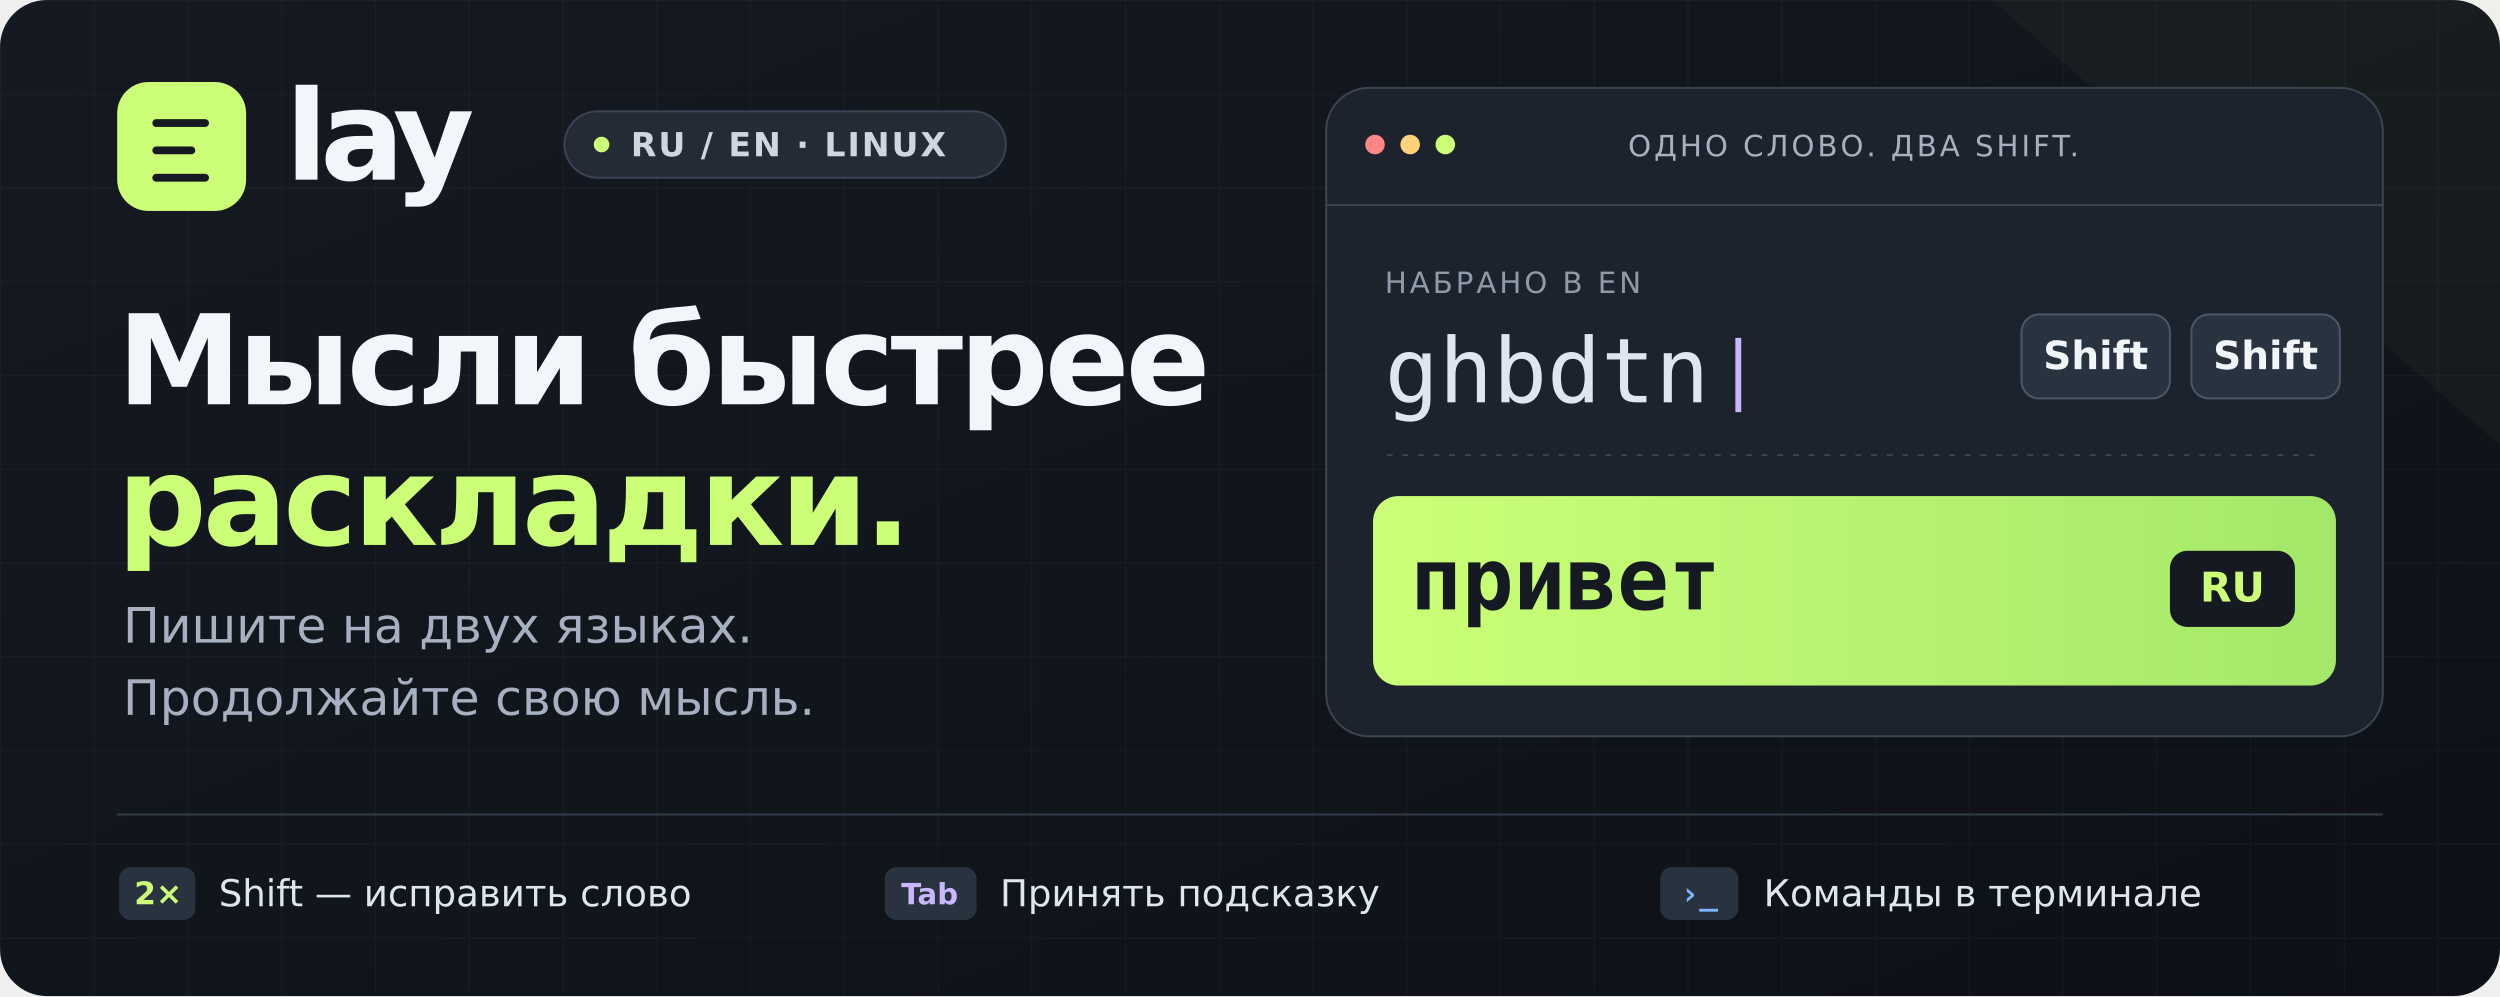
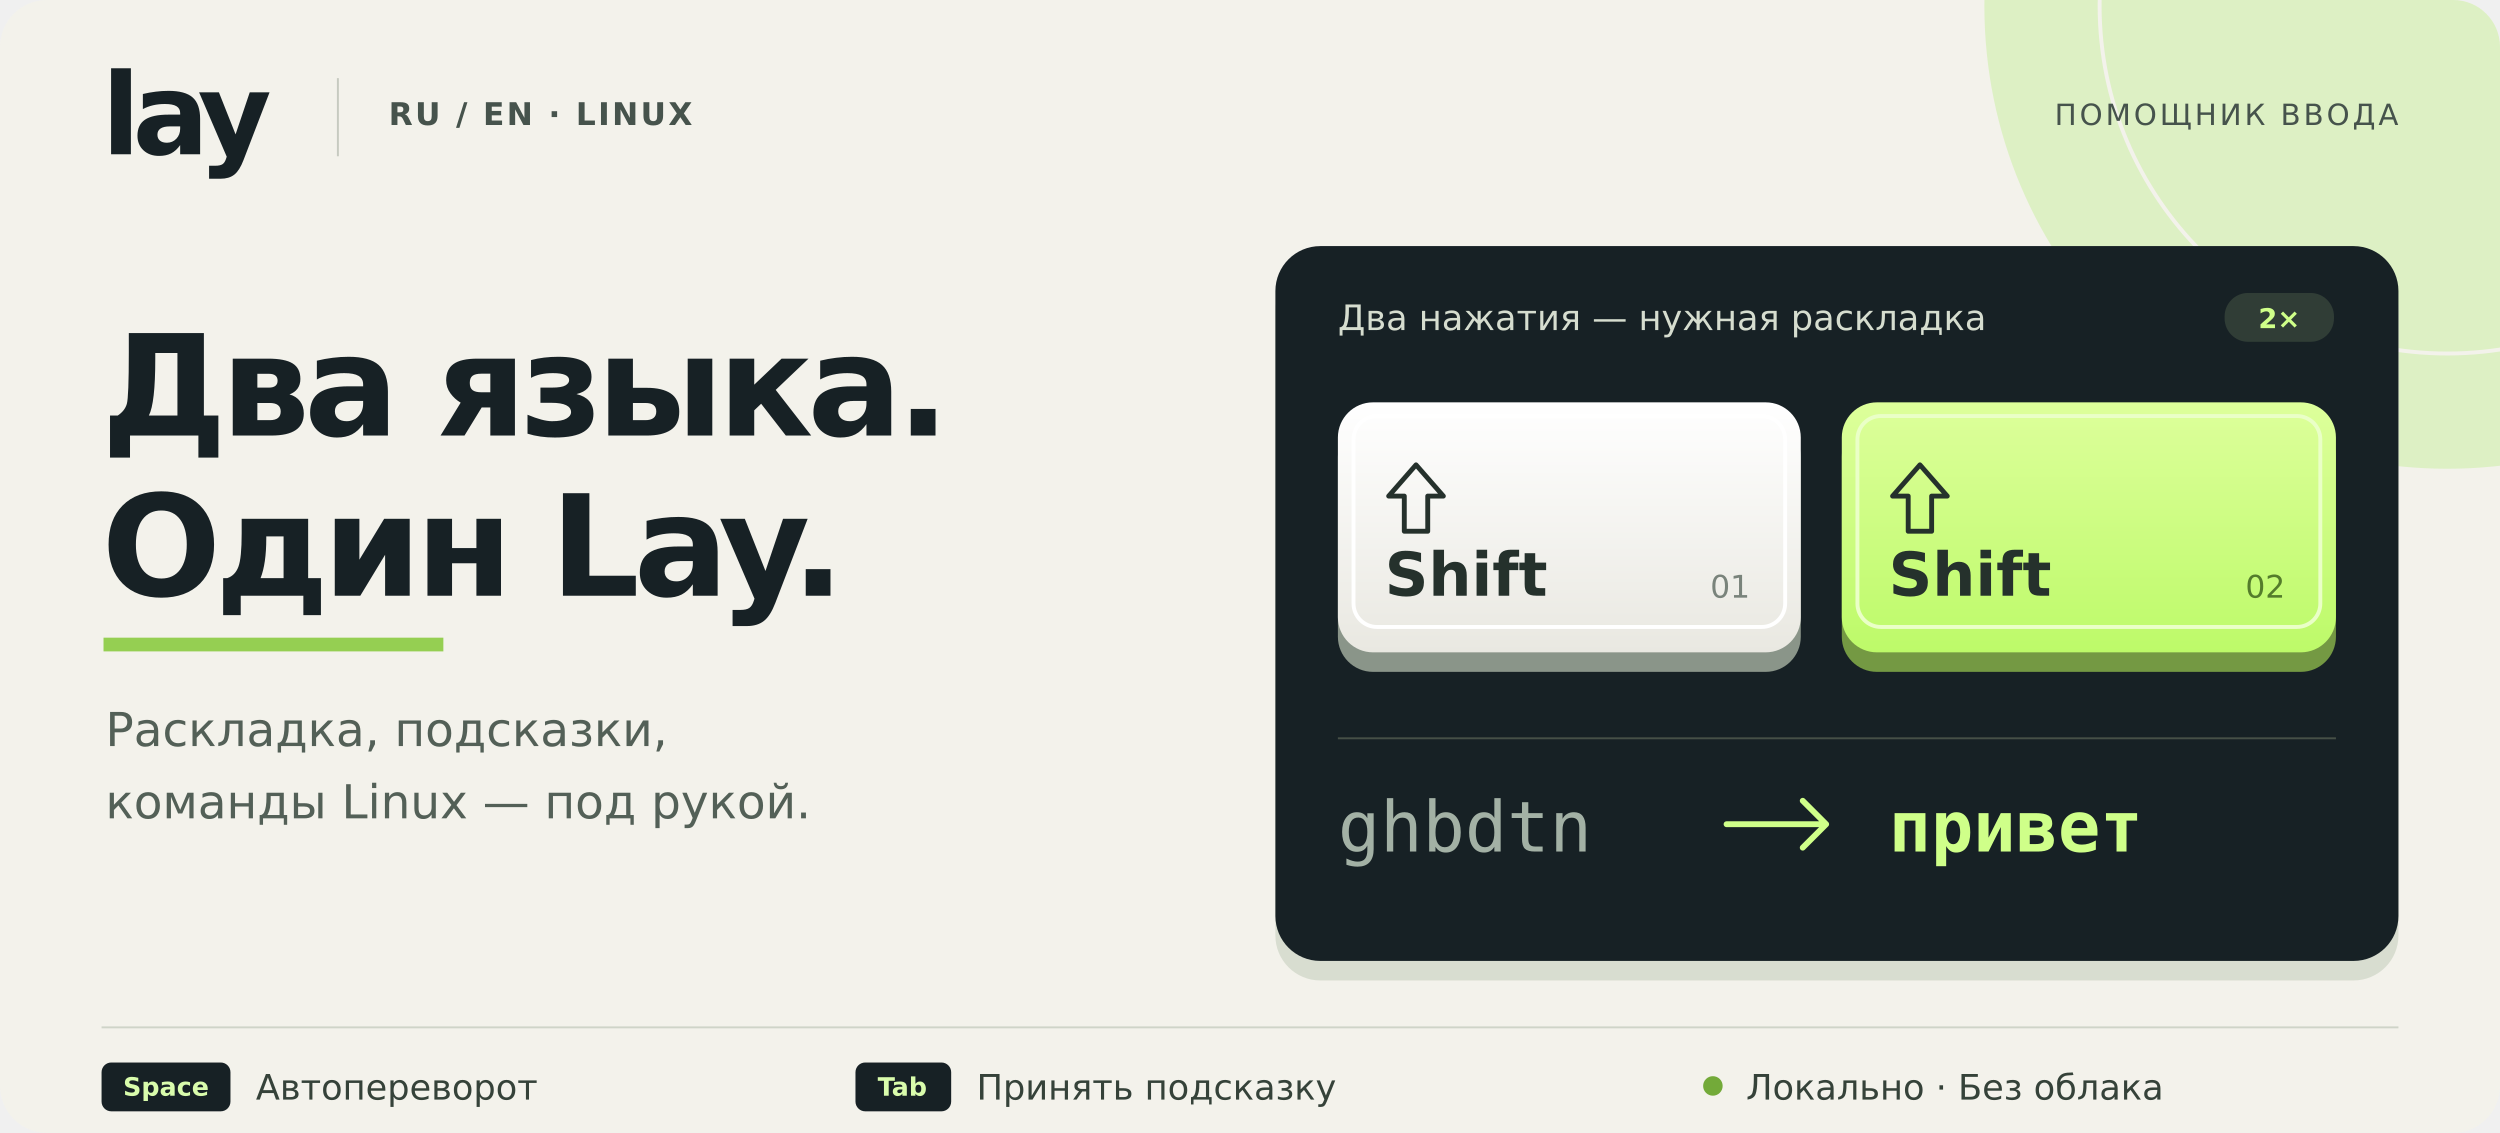
- <svg xmlns="http://www.w3.org/2000/svg" width="1280" height="510" viewBox="0 0 1280 510" role="img" aria-labelledby="title desc">
+ <svg xmlns="http://www.w3.org/2000/svg" width="1280" height="580" viewBox="0 0 1280 580" role="img" aria-labelledby="title desc">
  <defs>
-     <linearGradient id="background" x1="0" y1="0" x2="1" y2="1">
-       <stop offset="0" stop-color="#151A22" />
-       <stop offset="1" stop-color="#0D1117" />
+     <linearGradient id="key" x1="0" y1="0" x2="0" y2="1">
+       <stop offset="0" stop-color="#FFFFFF" />
+       <stop offset="1" stop-color="#E9E8E1" />
    </linearGradient>
-     <linearGradient id="result" x1="0" y1="0" x2="1" y2="0">
-       <stop offset="0" stop-color="#CCFF77" />
-       <stop offset="1" stop-color="#A4E869" />
+     <linearGradient id="active-key" x1="0" y1="0" x2="0" y2="1">
+       <stop offset="0" stop-color="#DDFF9B" />
+       <stop offset="1" stop-color="#BDFA69" />
    </linearGradient>
-     <pattern id="grid" width="48" height="48" patternUnits="userSpaceOnUse">
-       <path d="M48 0H0V48" fill="none" stroke="#FFFFFF" stroke-opacity="0.035" />
-     </pattern>
+     <clipPath id="canvas">
+       <rect width="1280" height="580" rx="24" />
+     </clipPath>
  </defs>
-   <rect width="1280" height="510" rx="24" fill="url(#background)" />
-   <rect width="1280" height="510" rx="24" fill="url(#grid)" />
-   <path d="M1020 0L1280 0L1280 228Z" fill="#CCFF77" fill-opacity="0.035" />
-   <g font-family="DejaVu Sans, Arial, sans-serif">
-     <rect x="60" y="42" width="66" height="66" rx="16" fill="#CCFF77" />
-     <path d="M80 63H105M80 77H98M80 91H105" fill="none" stroke="#151A22" stroke-width="4" stroke-linecap="round" />
-     <text x="146" y="92" fill="#F2F5FA" font-size="64" font-weight="700" letter-spacing="-4">lay</text>
-     <rect x="289" y="57" width="226" height="34" rx="17" fill="#232B36" stroke="#394351" />
-     <circle cx="308" cy="74" r="4" fill="#CCFF77" />
-     <text x="323" y="80" fill="#CFD6E1" font-size="17" font-weight="600" letter-spacing="1">RU / EN · LINUX</text>
-     <text x="60" y="207" fill="#F2F5FA" font-size="64" font-weight="700" letter-spacing="-2">Мысли быстрее</text>
-     <text x="60" y="279" fill="#CCFF77" font-size="64" font-weight="700" letter-spacing="-2">раскладки.</text>
-     <text x="63" y="329" fill="#A6B0C0" font-size="25">Пишите на двух языках.</text>
-     <text x="63" y="366" fill="#A6B0C0" font-size="25">Продолжайте свою мысль.</text>
-     <g transform="translate(679 45)">
-       <rect width="541" height="332" rx="22" fill="#1C232D" stroke="#3B4552" />
-       <path d="M0 60H541" stroke="#3B4552" />
-       <circle cx="25" cy="29" r="5" fill="#FF8686" />
-       <circle cx="43" cy="29" r="5" fill="#FFD279" />
-       <circle cx="61" cy="29" r="5" fill="#CCFF77" />
-       <text x="270" y="35" text-anchor="middle" fill="#A6B0C0" font-size="15" letter-spacing="1.5">ОДНО СЛОВО. ДВА SHIFT.</text>
-       <text x="30" y="105" fill="#8E9AAA" font-size="15" letter-spacing="1.5">НАБРАНО В EN</text>
-       <text x="30" y="161" fill="#E0E6F0" font-family="DejaVu Sans Mono, monospace" font-size="46">ghbdtn</text>
-       <path d="M211 128V166" stroke="#C9B7FF" stroke-width="3" />
-       <rect x="356" y="116" width="76" height="43" rx="9" fill="#293340" stroke="#4B586A" />
-       <rect x="443" y="116" width="76" height="43" rx="9" fill="#293340" stroke="#4B586A" />
-       <text x="394" y="144" text-anchor="middle" fill="#F2F5FA" font-size="20" font-weight="600">Shift</text>
-       <text x="481" y="144" text-anchor="middle" fill="#F2F5FA" font-size="20" font-weight="600">Shift</text>
-       <path d="M31 188H507" stroke="#394351" stroke-dasharray="3 5" />
-       <rect x="24" y="209" width="493" height="97" rx="13" fill="url(#result)" />
-       <text x="43" y="267" fill="#151A22" font-family="DejaVu Sans Mono, monospace" font-size="44" font-weight="700">привет</text>
-       <rect x="432" y="237" width="64" height="39" rx="9" fill="#151A22" />
-       <text x="464" y="263" text-anchor="middle" fill="#CCFF77" font-size="21" font-weight="700">RU</text>
-     </g>
-     <path d="M60 417H1220" stroke="#333D49" />
-     <g fill="#DFE6F0" font-size="19">
-       <rect x="61" y="444" width="39" height="27" rx="6" fill="#293340" />
-       <text x="81" y="463" text-anchor="middle" fill="#CCFF77" font-size="16" font-weight="700">2×</text>
-       <text x="112" y="464">Shift — исправить слово</text>
-       <rect x="453" y="444" width="47" height="27" rx="6" fill="#293340" />
-       <text x="476" y="463" text-anchor="middle" fill="#C9B7FF" font-size="15" font-weight="700">Tab</text>
-       <text x="512" y="464">Принять подсказку</text>
-       <rect x="850" y="444" width="40" height="27" rx="6" fill="#293340" />
-       <text x="870" y="463" text-anchor="middle" fill="#81B7FF" font-family="DejaVu Sans Mono, monospace" font-size="16" font-weight="700">›_</text>
-       <text x="903" y="464">Команды в терминале</text>
+   <g clip-path="url(#canvas)">
+     <rect width="1280" height="580" fill="#F3F2EB" />
+     <circle cx="1253" cy="3" r="237" fill="#DDF0C4" />
+     <circle cx="1253" cy="3" r="178" fill="none" stroke="#F3F2EB" stroke-width="2" />
+     <g font-family="DejaVu Sans, Arial, sans-serif">
+       <text x="52" y="79" fill="#172125" font-size="58" font-weight="700" letter-spacing="-4">lay</text>
+       <path d="M173 40V80" stroke="#C6CAC0" />
+       <text x="199" y="64" fill="#46534C" font-size="16" font-weight="600" letter-spacing="1.2">RU / EN · LINUX</text>
+       <text x="1228" y="64" text-anchor="end" fill="#46534C" font-size="15" letter-spacing="1.5">ПОМОЩНИК ВВОДА</text>
+       <text x="52" y="223" fill="#172125" font-size="72" font-weight="700" letter-spacing="-3">Два языка.</text>
+       <text x="52" y="305" fill="#172125" font-size="72" font-weight="700" letter-spacing="-3">Один Lay.</text>
+       <path d="M53 330H227" stroke="#95CF52" stroke-width="7" />
+       <text x="54" y="382" fill="#536057" font-size="24">Раскладка, подсказки,</text>
+       <text x="54" y="419" fill="#536057" font-size="24">команды Linux — под рукой.</text>
+       <g transform="translate(653 126)">
+         <rect x="0" y="10" width="575" height="366" rx="23" fill="#D8DDD0" />
+         <rect width="575" height="366" rx="23" fill="#172125" />
+         <text x="32" y="43" fill="#D6DDCF" font-size="18">Два нажатия — нужная раскладка</text>
+         <rect x="486" y="24" width="56" height="25" rx="12" fill="#303D36" />
+         <text x="514" y="42" text-anchor="middle" fill="#CFFF89" font-size="14" font-weight="700">2×</text>
+         <g transform="translate(32 80)">
+           <rect y="10" width="237" height="128" rx="18" fill="#8A9589" />
+           <rect width="237" height="128" rx="18" fill="url(#key)" />
+           <rect x="8" y="7" width="221" height="108" rx="12" fill="none" stroke="#FFFFFF" stroke-width="2" />
+           <path d="M26 48L40 32L54 48H46V66H34V48Z" fill="none" stroke="#25312C" stroke-width="2.5" stroke-linejoin="round" />
+           <text x="24" y="99" fill="#25312C" font-size="31" font-weight="600">Shift</text>
+           <text x="211" y="100" text-anchor="end" fill="#79837B" font-size="16">01</text>
+         </g>
+         <g transform="translate(290 80)">
+           <rect y="10" width="253" height="128" rx="18" fill="#749943" />
+           <rect width="253" height="128" rx="18" fill="url(#active-key)" />
+           <rect x="8" y="7" width="237" height="108" rx="12" fill="none" stroke="#EAFFC7" stroke-width="2" />
+           <path d="M26 48L40 32L54 48H46V66H34V48Z" fill="none" stroke="#25312C" stroke-width="2.5" stroke-linejoin="round" />
+           <text x="24" y="99" fill="#25312C" font-size="31" font-weight="600">Shift</text>
+           <text x="227" y="100" text-anchor="end" fill="#547C2B" font-size="16">02</text>
+         </g>
+         <path d="M32 252H543" stroke="#465047" />
+         <g font-family="DejaVu Sans Mono, monospace">
+           <text x="32" y="310" fill="#A3B1A5" font-size="36">ghbdtn</text>
+           <path d="M231 296H282M270 284L282 296L270 308" fill="none" stroke="#CFFF89" stroke-width="3" stroke-linecap="round" stroke-linejoin="round" />
+           <text x="314" y="310" fill="#CFFF89" font-size="36" font-weight="700">привет</text>
+         </g>
+       </g>
+       <path d="M52 526H1228" stroke="#CFD4C8" />
+       <g font-size="18" fill="#354239">
+         <rect x="52" y="544" width="66" height="25" rx="5" fill="#172125" />
+         <text x="85" y="561" text-anchor="middle" fill="#D9FCAC" font-size="13" font-weight="700">Space</text>
+         <text x="131" y="563">Автопереворот</text>
+         <rect x="438" y="544" width="49" height="25" rx="5" fill="#172125" />
+         <text x="462" y="561" text-anchor="middle" fill="#D9FCAC" font-size="13" font-weight="700">Tab</text>
+         <text x="500" y="563">Принять подсказку</text>
+         <circle cx="877" cy="556" r="5" fill="#73AA39" />
+         <text x="894" y="563">Локально · Без облака</text>
+       </g>
    </g>
  </g>
</svg>
